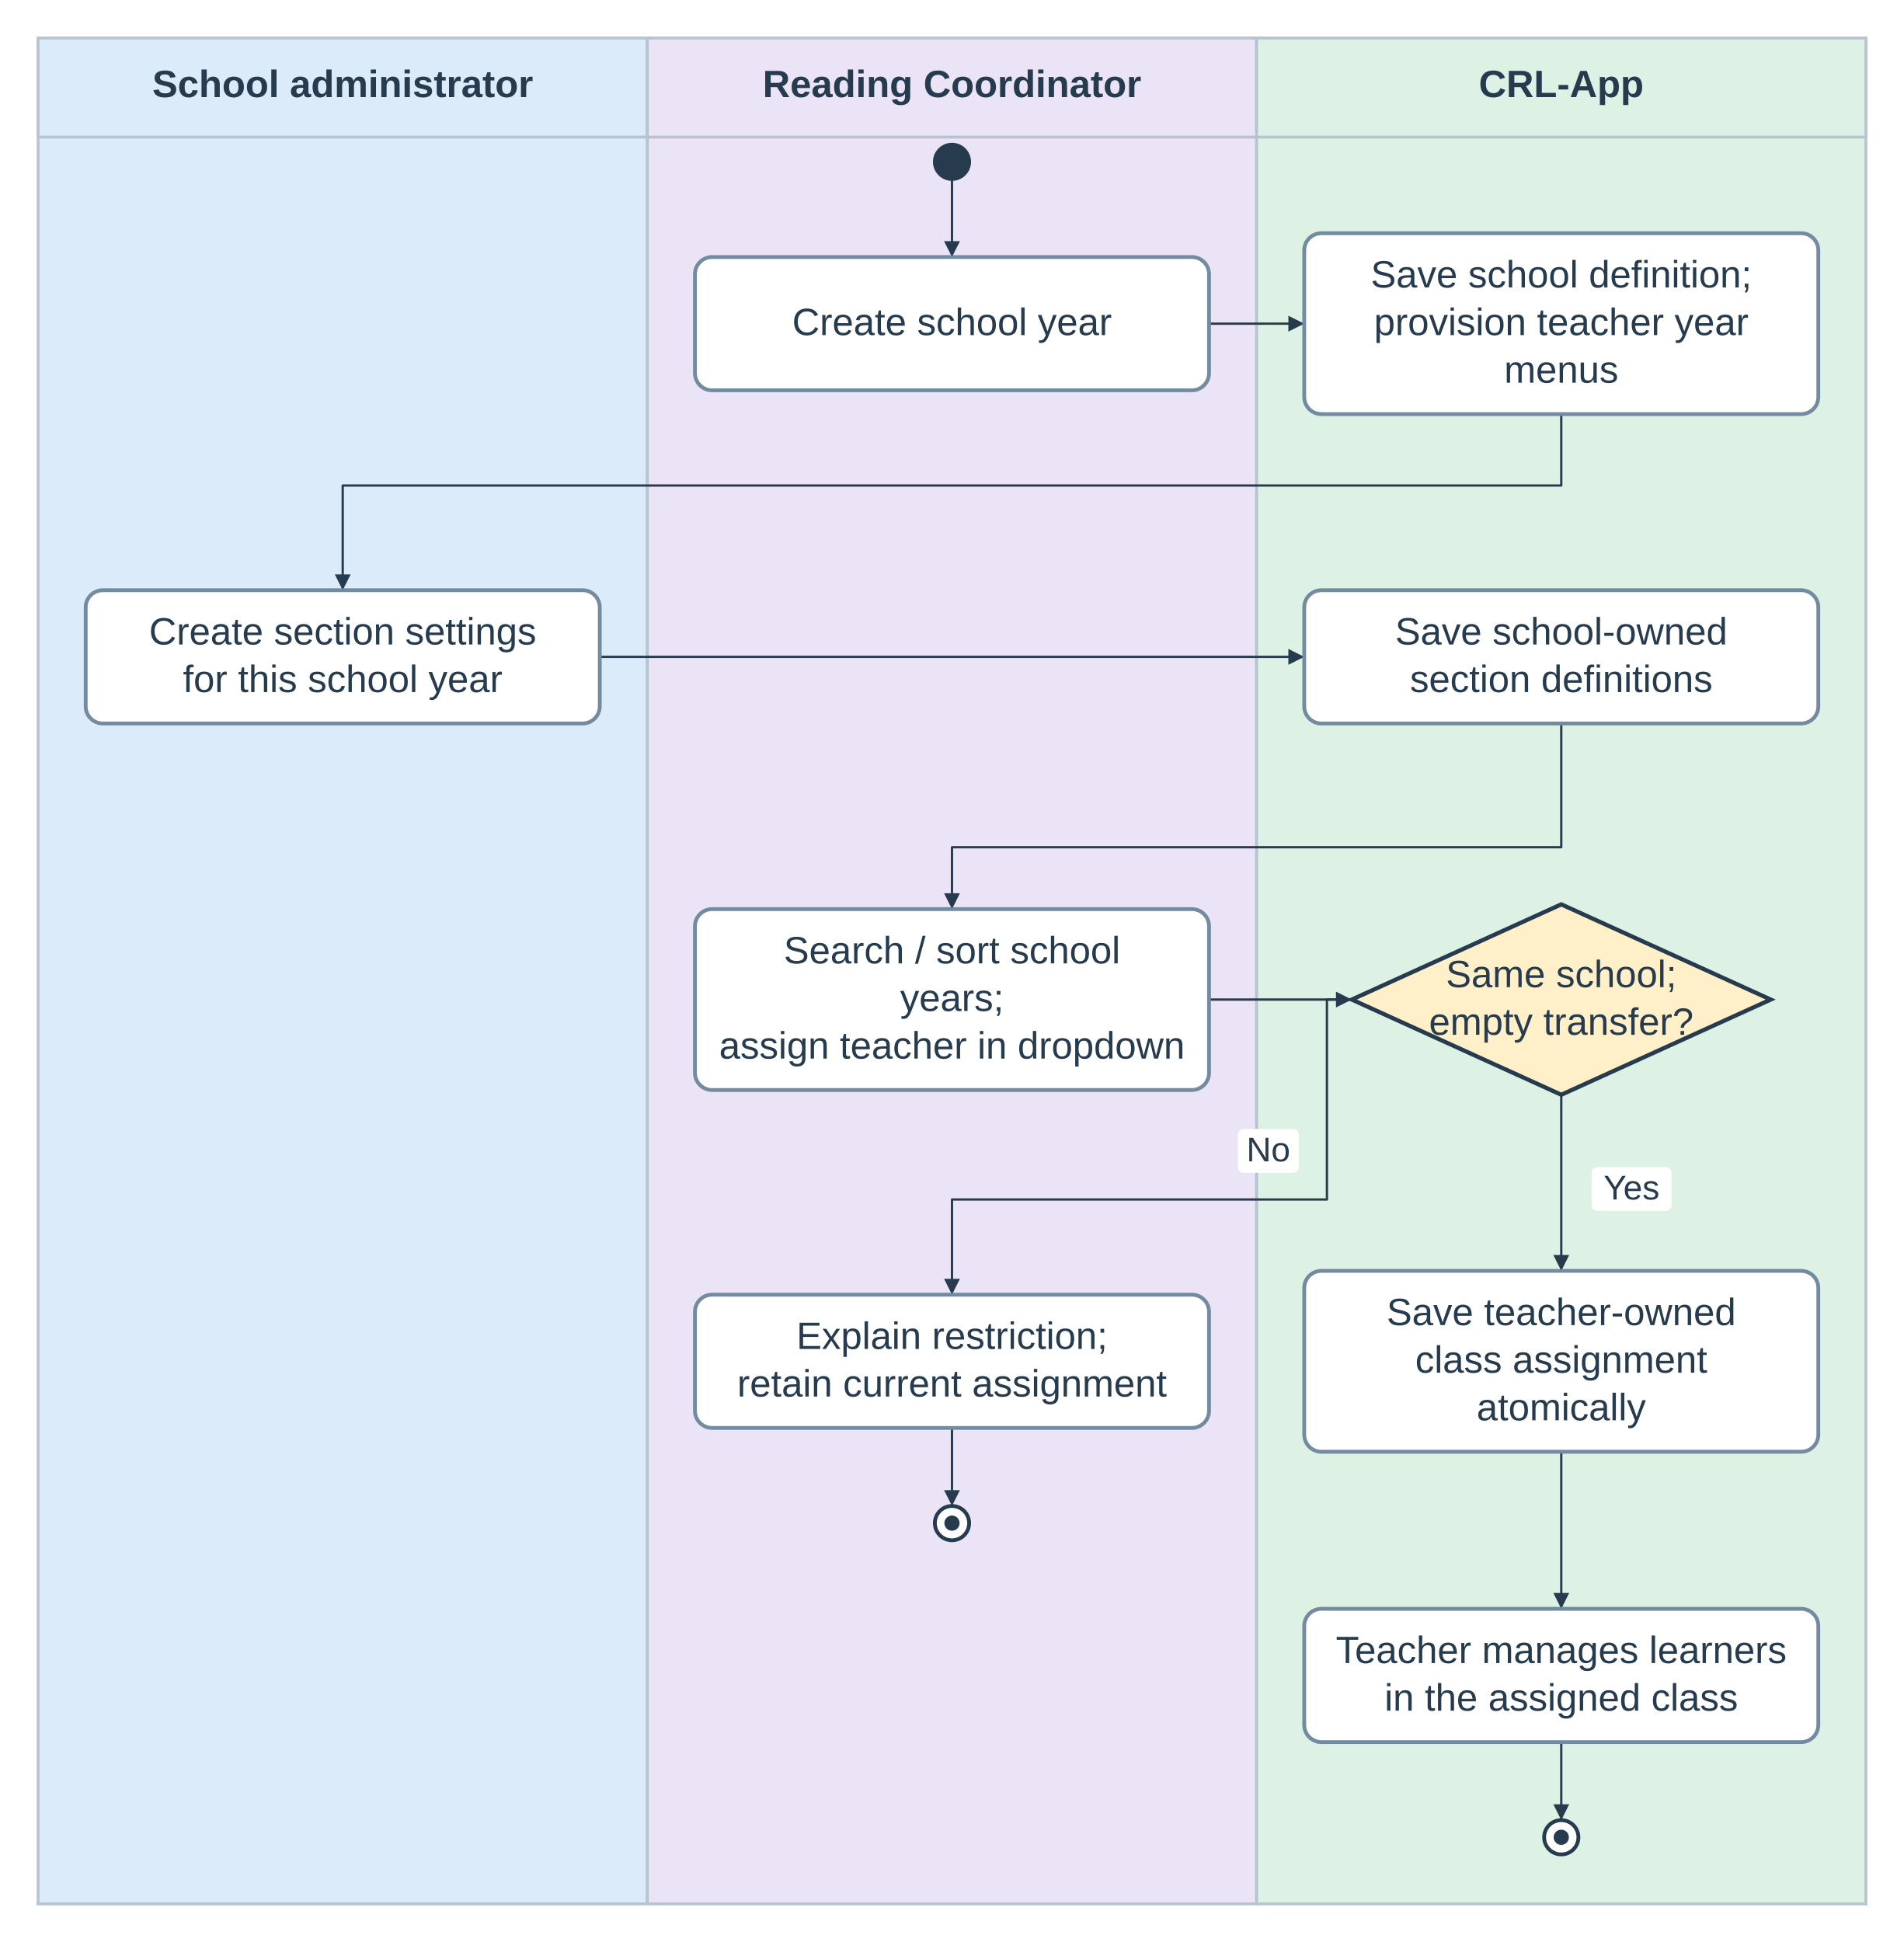
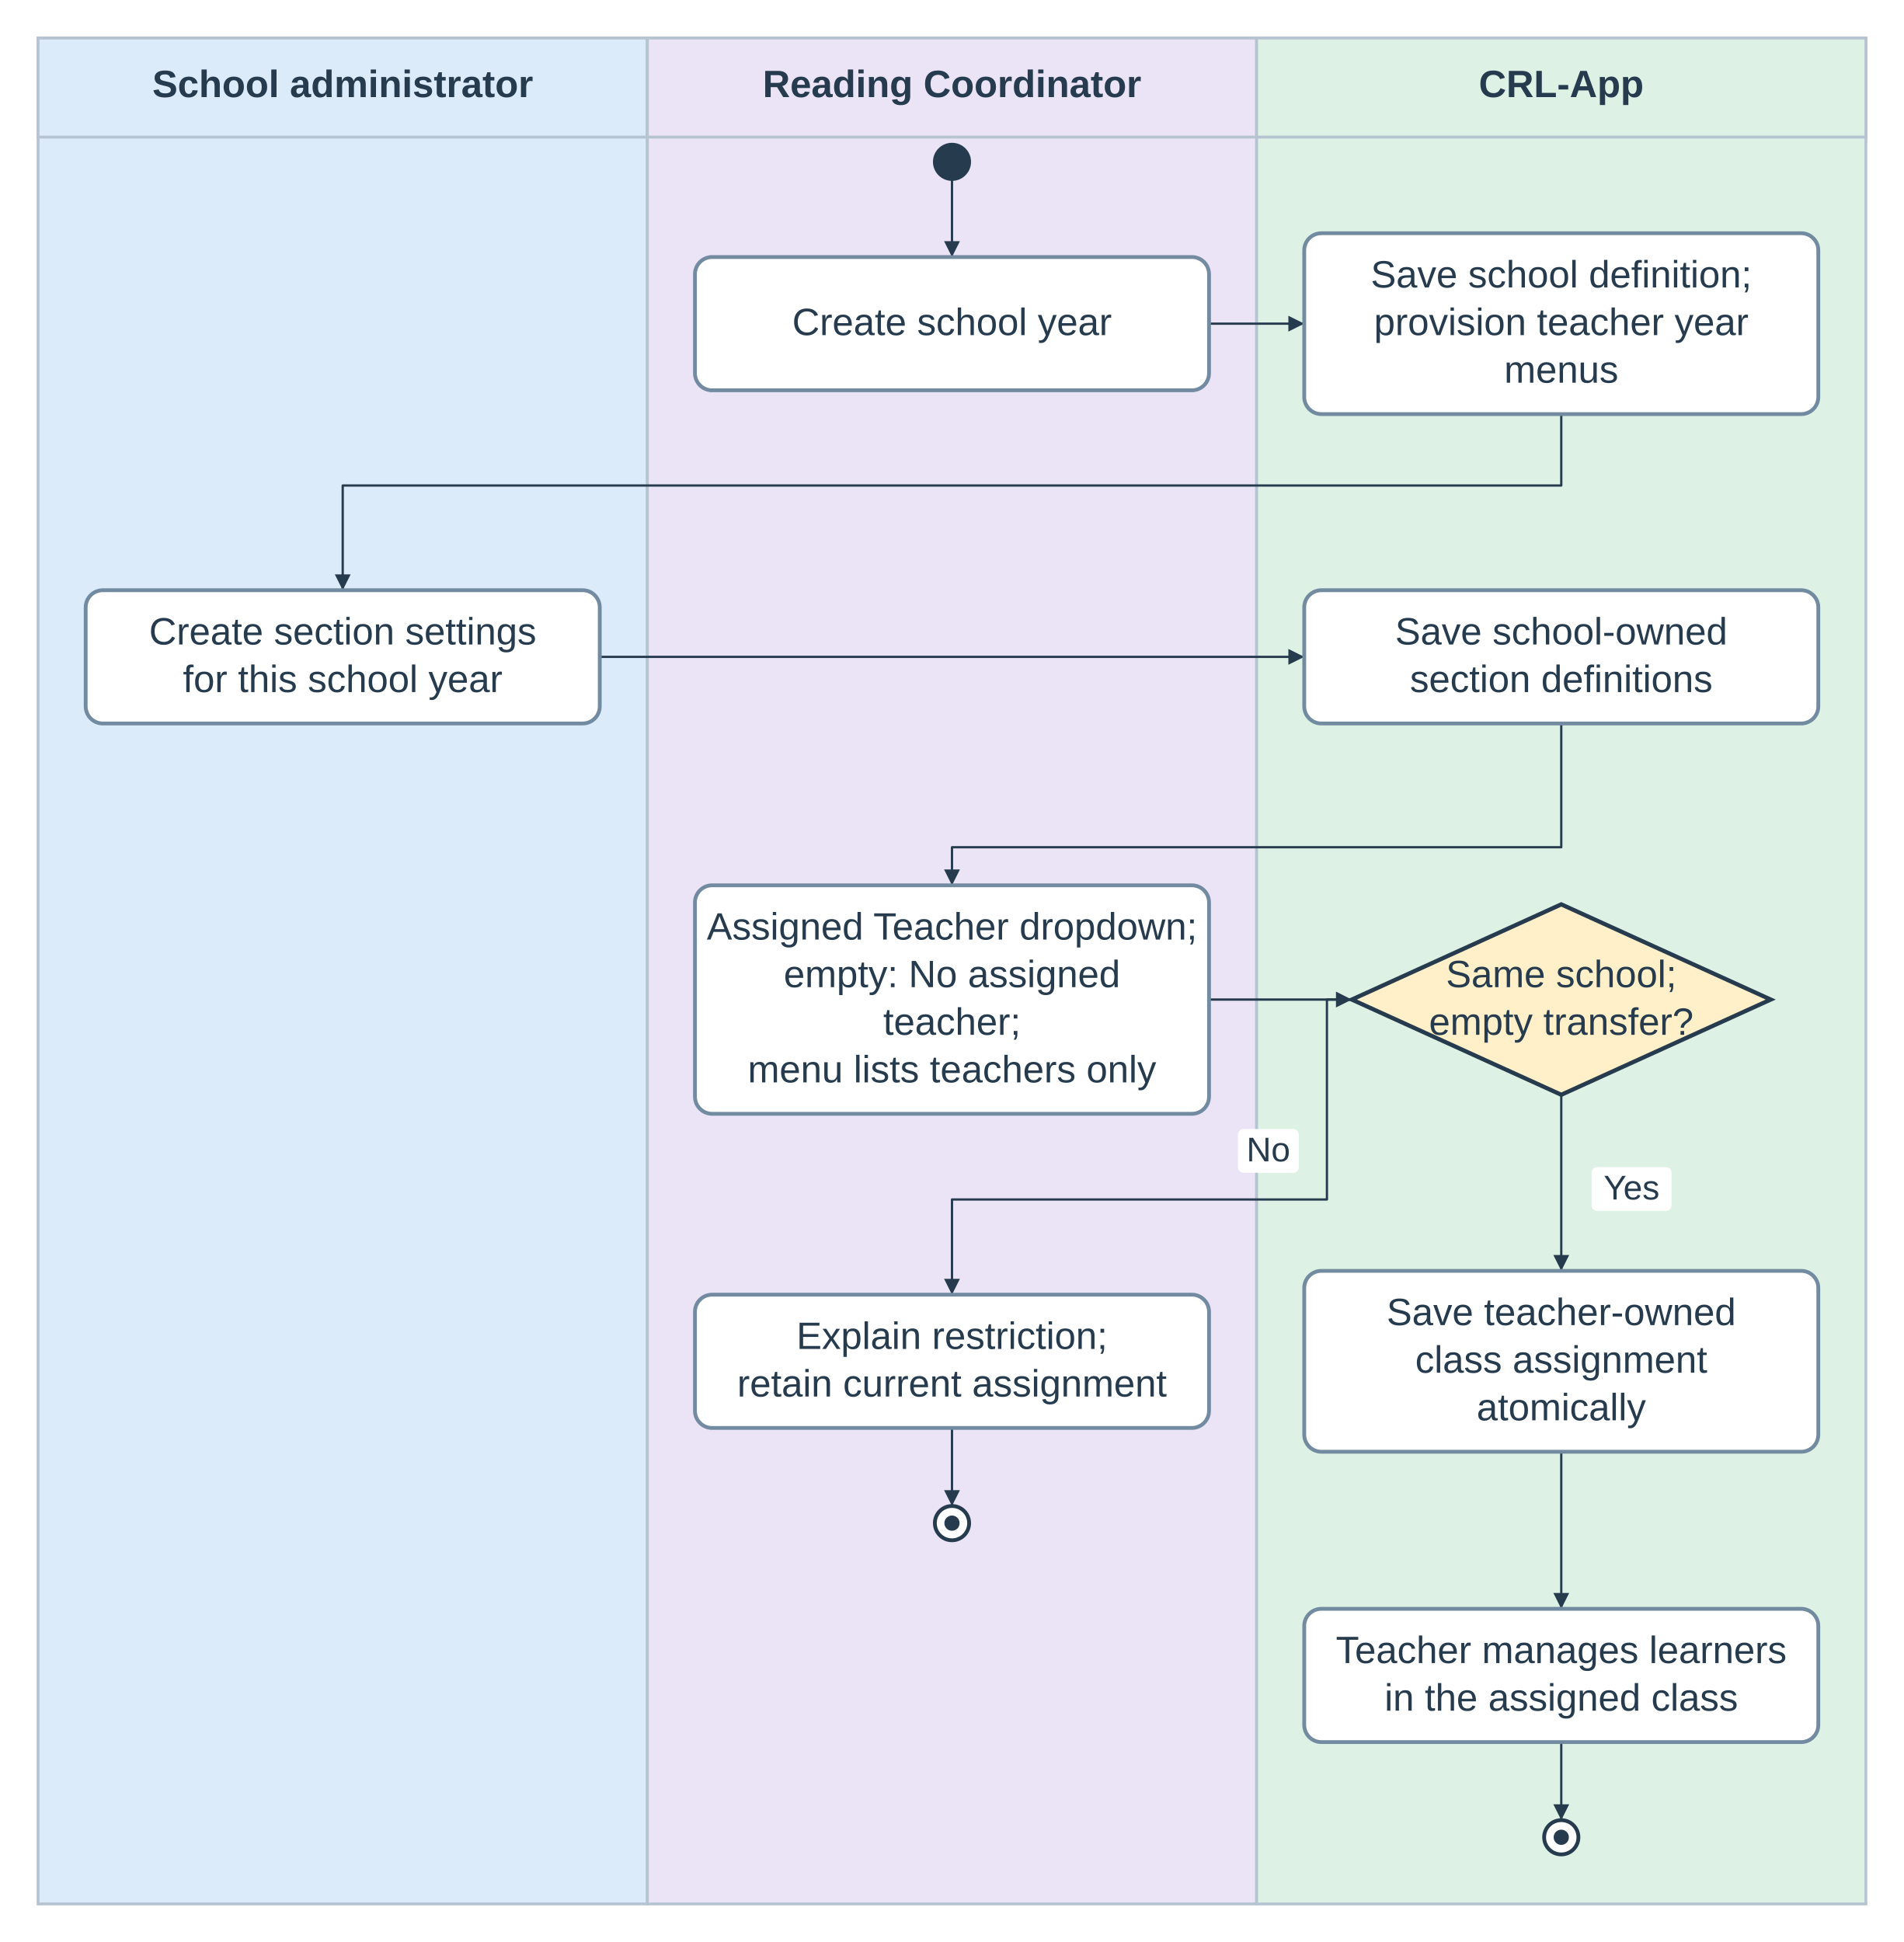
<svg xmlns="http://www.w3.org/2000/svg" width="1000" height="1020" viewBox="0 0 1000 1020">
  <rect width="100%" height="100%" fill="white" />
  <defs>
    <marker id="arrow" viewBox="0 0 12 12" refX="11" refY="6" markerWidth="10" markerHeight="10" markerUnits="userSpaceOnUse" orient="auto-start-reverse">
      <path d="M1,1 L11,6 L1,11 Z" fill="#263b4d" />
    </marker>
  </defs>
  <rect x="20.0" y="20" width="320.0" height="980" rx="0" fill="#dcebfa" stroke="#b6c4d2" stroke-width="1.5" />
  <rect x="20.0" y="20" width="320.0" height="52" rx="0" fill="#dcebfa" stroke="#b6c4d2" stroke-width="1.5" />
  <rect x="340.0" y="20" width="320.0" height="980" rx="0" fill="#ebe3f6" stroke="#b6c4d2" stroke-width="1.5" />
  <rect x="340.0" y="20" width="320.0" height="52" rx="0" fill="#ebe3f6" stroke="#b6c4d2" stroke-width="1.5" />
  <rect x="660.0" y="20" width="320.0" height="980" rx="0" fill="#def1e5" stroke="#b6c4d2" stroke-width="1.5" />
  <rect x="660.0" y="20" width="320.0" height="52" rx="0" fill="#def1e5" stroke="#b6c4d2" stroke-width="1.5" />
  <polyline points="500.0,94.0 500.0,135.0" fill="none" stroke="#263b4d" stroke-width="1.2" stroke-linejoin="round" marker-end="url(#arrow)" />
  <polyline points="635.0,170.0 685.0,170.0" fill="none" stroke="#263b4d" stroke-width="1.2" stroke-linejoin="round" marker-end="url(#arrow)" />
  <polyline points="820.0,217.5 820.0,255 180.0,255 180.0,310.0" fill="none" stroke="#263b4d" stroke-width="1.2" stroke-linejoin="round" marker-end="url(#arrow)" />
  <polyline points="315.0,345.0 685.0,345.0" fill="none" stroke="#263b4d" stroke-width="1.2" stroke-linejoin="round" marker-end="url(#arrow)" />
-   <polyline points="820.0,380.0 820.0,445 500.0,445 500.0,477.5" fill="none" stroke="#263b4d" stroke-width="1.2" stroke-linejoin="round" marker-end="url(#arrow)" />
+   <polyline points="820.0,380.0 820.0,445 500.0,445 500.0,465.0" fill="none" stroke="#263b4d" stroke-width="1.2" stroke-linejoin="round" marker-end="url(#arrow)" />
  <polyline points="635.0,525.0 710.0,525.0" fill="none" stroke="#263b4d" stroke-width="1.2" stroke-linejoin="round" marker-end="url(#arrow)" />
  <polyline points="710.0,525.0 696.923,525 696.923,630 500.0,630 500.0,680.0" fill="none" stroke="#263b4d" stroke-width="1.2" stroke-linejoin="round" marker-end="url(#arrow)" />
  <polyline points="500.0,750.0 500.0,791.0" fill="none" stroke="#263b4d" stroke-width="1.2" stroke-linejoin="round" marker-end="url(#arrow)" />
  <polyline points="820.0,575.0 820.0,667.5" fill="none" stroke="#263b4d" stroke-width="1.2" stroke-linejoin="round" marker-end="url(#arrow)" />
  <polyline points="820.0,762.5 820.0,845.0" fill="none" stroke="#263b4d" stroke-width="1.2" stroke-linejoin="round" marker-end="url(#arrow)" />
  <polyline points="820.0,915.0 820.0,956.0" fill="none" stroke="#263b4d" stroke-width="1.2" stroke-linejoin="round" marker-end="url(#arrow)" />
  <text x="180.0" y="51.0" text-anchor="middle" font-family="Arial,sans-serif" font-size="20" fill="#263b4d" font-weight="bold">School administrator</text>
  <text x="500.0" y="51.0" text-anchor="middle" font-family="Arial,sans-serif" font-size="20" fill="#263b4d" font-weight="bold">Reading Coordinator</text>
  <text x="820.0" y="51.0" text-anchor="middle" font-family="Arial,sans-serif" font-size="20" fill="#263b4d" font-weight="bold">CRL-App</text>
  <circle cx="500" cy="85" r="9.0" fill="#263b4d" stroke="#263b4d" stroke-width="2" />
  <rect x="365.0" y="135.0" width="270" height="70" rx="9" fill="white" stroke="#728ba0" stroke-width="2" />
  <text x="500" y="176.0" text-anchor="middle" font-family="Arial,sans-serif" font-size="20" fill="#263b4d">Create school year</text>
  <rect x="685.0" y="122.5" width="270" height="95" rx="9" fill="white" stroke="#728ba0" stroke-width="2" />
  <text x="820" y="151.0" text-anchor="middle" font-family="Arial,sans-serif" font-size="20" fill="#263b4d">Save school definition;</text>
  <text x="820" y="176.0" text-anchor="middle" font-family="Arial,sans-serif" font-size="20" fill="#263b4d">provision teacher year</text>
  <text x="820" y="201.0" text-anchor="middle" font-family="Arial,sans-serif" font-size="20" fill="#263b4d">menus</text>
  <rect x="45.0" y="310.0" width="270" height="70" rx="9" fill="white" stroke="#728ba0" stroke-width="2" />
  <text x="180" y="338.5" text-anchor="middle" font-family="Arial,sans-serif" font-size="20" fill="#263b4d">Create section settings</text>
  <text x="180" y="363.5" text-anchor="middle" font-family="Arial,sans-serif" font-size="20" fill="#263b4d">for this school year</text>
  <rect x="685.0" y="310.0" width="270" height="70" rx="9" fill="white" stroke="#728ba0" stroke-width="2" />
  <text x="820" y="338.5" text-anchor="middle" font-family="Arial,sans-serif" font-size="20" fill="#263b4d">Save school-owned</text>
  <text x="820" y="363.5" text-anchor="middle" font-family="Arial,sans-serif" font-size="20" fill="#263b4d">section definitions</text>
-   <rect x="365.0" y="477.5" width="270" height="95" rx="9" fill="white" stroke="#728ba0" stroke-width="2" />
-   <text x="500" y="506.0" text-anchor="middle" font-family="Arial,sans-serif" font-size="20" fill="#263b4d">Search / sort school</text>
-   <text x="500" y="531.0" text-anchor="middle" font-family="Arial,sans-serif" font-size="20" fill="#263b4d">years;</text>
-   <text x="500" y="556.0" text-anchor="middle" font-family="Arial,sans-serif" font-size="20" fill="#263b4d">assign teacher in dropdown</text>
+   <rect x="365.0" y="465.0" width="270" height="120" rx="9" fill="white" stroke="#728ba0" stroke-width="2" />
+   <text x="500" y="493.5" text-anchor="middle" font-family="Arial,sans-serif" font-size="20" fill="#263b4d">Assigned Teacher dropdown;</text>
+   <text x="500" y="518.5" text-anchor="middle" font-family="Arial,sans-serif" font-size="20" fill="#263b4d">empty: No assigned</text>
+   <text x="500" y="543.5" text-anchor="middle" font-family="Arial,sans-serif" font-size="20" fill="#263b4d">teacher;</text>
+   <text x="500" y="568.5" text-anchor="middle" font-family="Arial,sans-serif" font-size="20" fill="#263b4d">menu lists teachers only</text>
  <polygon points="820,475.0 930.0,525 820,575.0 710.0,525" fill="#fff0c9" stroke="#263b4d" stroke-width="2.2" />
  <text x="820" y="518.5" text-anchor="middle" font-family="Arial,sans-serif" font-size="20" fill="#263b4d">Same school;</text>
  <text x="820" y="543.5" text-anchor="middle" font-family="Arial,sans-serif" font-size="20" fill="#263b4d">empty transfer?</text>
  <rect x="365.0" y="680.0" width="270" height="70" rx="9" fill="white" stroke="#728ba0" stroke-width="2" />
  <text x="500" y="708.5" text-anchor="middle" font-family="Arial,sans-serif" font-size="20" fill="#263b4d">Explain restriction;</text>
  <text x="500" y="733.5" text-anchor="middle" font-family="Arial,sans-serif" font-size="20" fill="#263b4d">retain current assignment</text>
  <circle cx="500" cy="800" r="9.0" fill="white" stroke="#263b4d" stroke-width="2" />
  <circle cx="500" cy="800" r="4.0" fill="#263b4d" />
  <rect x="685.0" y="667.5" width="270" height="95" rx="9" fill="white" stroke="#728ba0" stroke-width="2" />
  <text x="820" y="696.0" text-anchor="middle" font-family="Arial,sans-serif" font-size="20" fill="#263b4d">Save teacher-owned</text>
  <text x="820" y="721.0" text-anchor="middle" font-family="Arial,sans-serif" font-size="20" fill="#263b4d">class assignment</text>
  <text x="820" y="746.0" text-anchor="middle" font-family="Arial,sans-serif" font-size="20" fill="#263b4d">atomically</text>
  <rect x="685.0" y="845.0" width="270" height="70" rx="9" fill="white" stroke="#728ba0" stroke-width="2" />
  <text x="820" y="873.5" text-anchor="middle" font-family="Arial,sans-serif" font-size="20" fill="#263b4d">Teacher manages learners</text>
  <text x="820" y="898.5" text-anchor="middle" font-family="Arial,sans-serif" font-size="20" fill="#263b4d">in the assigned class</text>
  <circle cx="820" cy="965" r="9.0" fill="white" stroke="#263b4d" stroke-width="2" />
  <circle cx="820" cy="965" r="4.0" fill="#263b4d" />
  <rect x="650.154" y="593" width="32" height="23" rx="3" fill="white" />
  <text x="666.154" y="610" text-anchor="middle" font-family="Arial,sans-serif" font-size="18" fill="#263b4d">No</text>
  <rect x="835.923" y="613" width="42" height="23" rx="3" fill="white" />
  <text x="856.923" y="630" text-anchor="middle" font-family="Arial,sans-serif" font-size="18" fill="#263b4d">Yes</text>
</svg>
